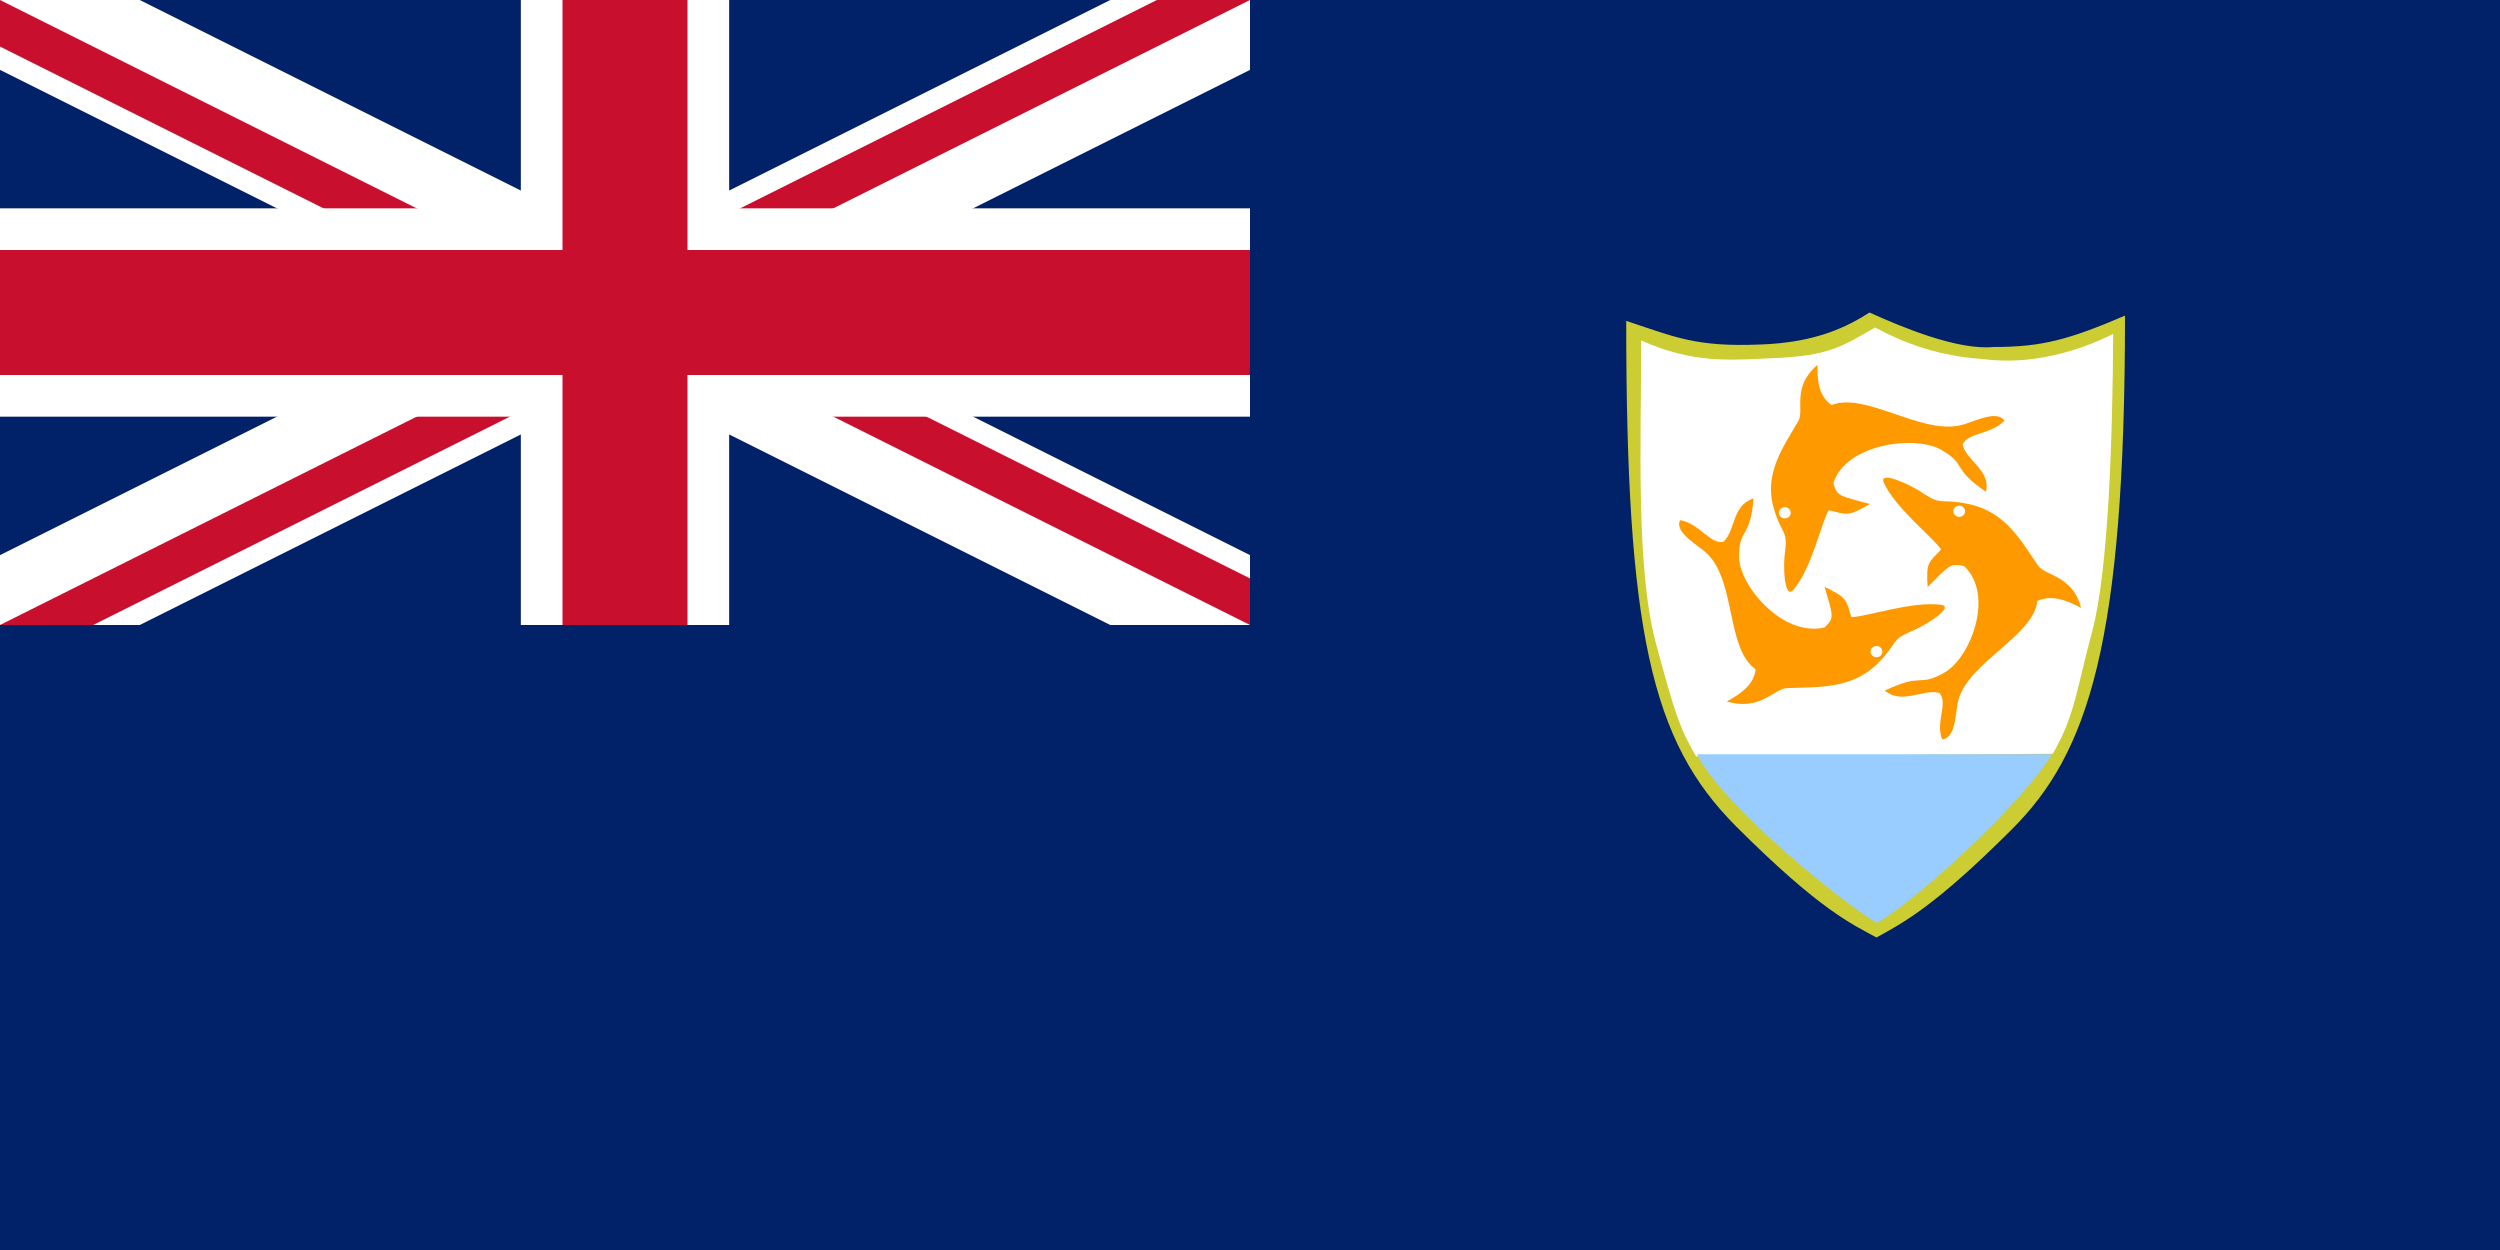
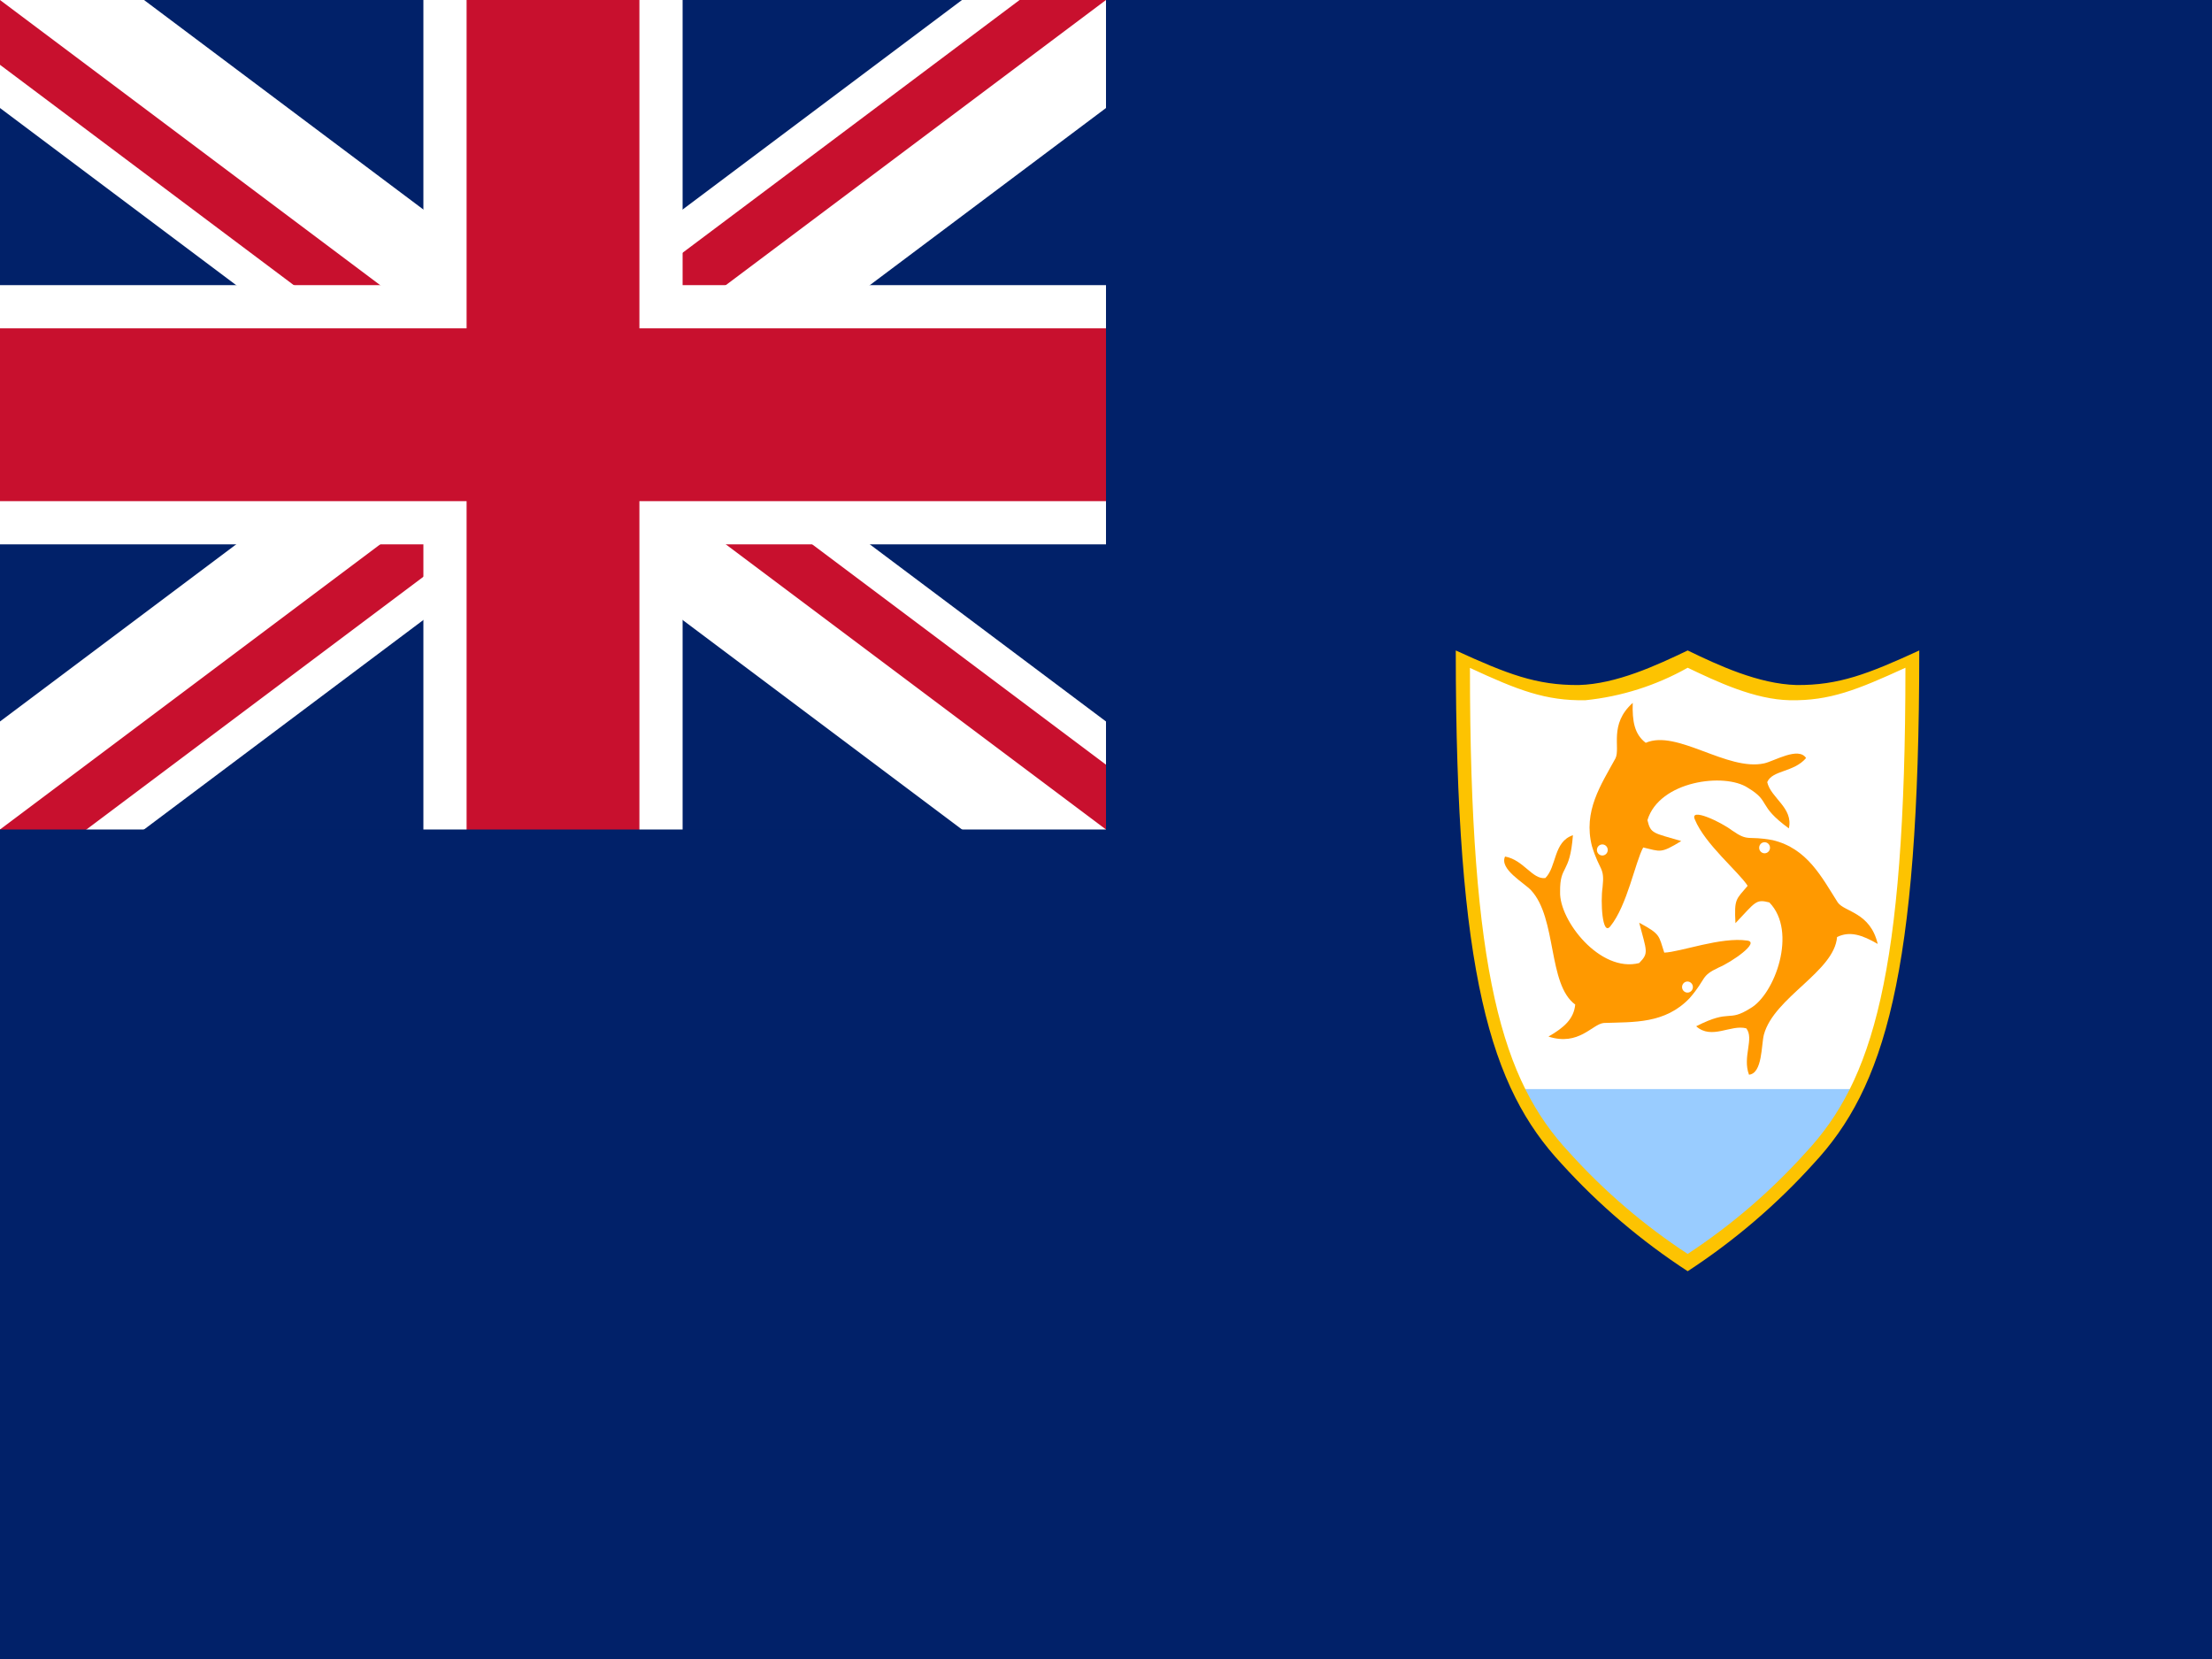
- <svg xmlns="http://www.w3.org/2000/svg" viewBox="0 0 1200 600">
-   <clipPath id="a">
-     <path d="M0 0v150h700v150H600zm600 0H300v350H0v-50z" />
+ <svg xmlns="http://www.w3.org/2000/svg" xmlns:xlink="http://www.w3.org/1999/xlink" id="flag-icons-ai" viewBox="0 0 640 480">
+   <defs>
+     <path id="ai-b" fill="#f90" d="M271 87c1.5 3.6 6.5 7.6 7.8 9.6-1.7 2-2 1.8-1.8 5.4 3-3.1 3-3.5 5-3 4.2 4.2.8 13.3-2.8 15.3-3.4 2.1-2.8 0-8 2.6 2.3 2 5.1-.3 7.4.3 1.2 1.5-.6 4.1.4 6.7 2-.2 1.8-4.3 2.2-5.8 1.5-5.4 10.4-9.1 10.8-14.1 1.9-.9 3.7-.3 6 1-1.1-4.6-4.9-4.6-5.9-6-2.4-3.7-4.5-7.8-9.6-9-3.8-.7-3.5.3-6-1.4-1.6-1.2-6.3-3.4-5.5-1.6" />
+   </defs>
+   <clipPath id="ai-a">
+     <path d="M0 0v120h373.3v120H320zm320 0H160v280H0v-40z" />
  </clipPath>
-   <path fill="#012169" d="M0 0h1200v600H0z" />
-   <path d="M0 0l600 300m0-300L0 300" stroke="#fff" stroke-width="60" />
-   <path d="M0 0l600 300m0-300L0 300" stroke="#c8102e" stroke-width="40" clip-path="url(#a)" />
-   <path d="M300 0v350M0 150h700" stroke="#fff" stroke-width="100" />
-   <path d="M300 0v350M0 150h700" stroke="#c8102e" stroke-width="60" />
-   <path d="M0 300h600V0h200v400H0z" fill="#012169" />
-   <path fill="#cc3" d="M780.583 154.039c0 148.827 11.873 201.675 52.606 242.479 40.734 40.804 56.166 47.231 67.524 53.483 13.101-7.212 28.197-15.134 65.115-52.052 36.513-36.515 54.173-89.15 54.173-246.452-26.56 11.37-39.786 15.117-63.012 15.05-17.202 1.686-43.74-9.337-59.609-16.547-10.37 6.602-25.415 14.476-52.451 15.36-31.225 1.31-41.12-3.735-64.345-11.322z" />
-   <path fill="#fff" d="M787.775 163.438c0 46.043-2.722 108.794 7.006 145.1 9.77 36.462 12.013 41.803 19.36 54.528l171.206-1.27c10.576-18.319 11.11-29.666 18.953-58.936 7.814-29.165 9.788-94.177 10.016-142.6-17.216 8.725-39.761 14.908-61.643 12.195-17.543-1.275-33.752-5.092-52.627-15.264-16.374 9.353-22.082 13.622-49.119 14.714-21.05.99-38.101 2.615-63.152-8.468z" />
-   <path fill="#9cf" d="M814.51 362.056c12.185 24.448 69.632 71.303 86.433 81.003 19.168-11.067 69.848-57.368 83.973-81.003H814.51z" />
-   <path fill="#f90" d="M904.221 231.606c5.414 12.14 22.77 25.545 27.541 32.114-6.073 6.57-7.287 5.854-6.49 18.06 10.56-10.535 10.75-11.633 17.542-10.035 14.88 14.155 2.663 44.557-9.634 51.166-12.294 7.051-10.062-.244-28.489 8.593 8.449 6.887 18.237-1.01 26.236 1.1 4.347 4.918-2.066 13.879 1.313 22.318 7.07-.65 6.22-14.256 7.866-19.19 5.164-18.076 36.214-30.683 37.793-47.263 6.546-2.93 13.09-.917 21.05 3.345-3.964-15.534-17.079-15.367-20.594-20.218-8.368-12.19-15.785-26.098-33.657-29.706-13.567-2.739-12.553.824-21.247-4.83-5.414-4.018-21.861-11.618-19.23-5.454z" />
-   <path fill="#f90" d="M860.839 283.106c8.73-10.234 13.053-31.127 16.917-38.218 8.93 2.05 8.833 3.408 19.78-2.965-14.703-3.981-15.81-3.628-17.501-10.1 6.177-19.155 40.078-23.06 51.953-15.781 12.282 7.068 4.474 8.596 21.278 20 2.44-10.34-9.457-14.901-11.236-22.63 2.53-5.961 13.836-4.741 20.084-11.532-3.905-5.656-16.127 1.416-21.471 2.334-19.177 4.091-45.373-16.193-61.488-9.778-5.776-4.15-6.965-10.606-6.732-19.307-12.554 10.598-6.272 21.575-9.129 26.805-7.397 12.748-16.83 25.497-11.827 42.248 3.798 12.716 6.629 10.197 5.447 20.166-1.198 6.441-.562 23.856 3.925 18.758z" />
-   <path fill="#f90" d="M931.763 290.302c-13.703-1.828-34.694 5.451-43.059 5.967-2.778-8.347-1.51-8.97-12.893-14.605 4.032 14.055 4.922 14.776-.013 19.504-20.39 4.868-41.432-20.773-41.04-34.226-.009-13.678 5.401-8.097 6.946-27.707-10.543 3.357-8.485 15.424-14.502 20.874-6.66 1.02-11.413-8.837-20.74-10.422-3.058 6.111 9.613 12.426 13.201 16.311 13.592 13.53 8.935 45.397 23.029 55.227-.738 6.86-5.918 11.17-13.85 15.48 16.009 4.76 22.613-6.043 28.785-6.417 15.27-.56 31.594.542 44.043-12.205 9.45-9.676 5.724-10.682 15.285-14.875 6.401-2.355 21.705-11.882 14.808-12.906z" />
-   <circle fill="#fff" cx="266.239" cy="122.104" r=".806" transform="matrix(3.50845 0 0 3.34488 6.33 -163.011)" />
-   <circle fill="#fff" cx="266.239" cy="122.104" r=".806" transform="matrix(-1.639 -2.95744 3.10207 -1.56258 914.323 1224.328)" />
-   <circle fill="#fff" cx="266.239" cy="122.104" r=".806" transform="matrix(-1.80698 2.86712 -3.00733 -1.72273 1749.003 -240.213)" />
+   <path fill="#012169" d="M0 0h640v480H0z" />
+   <path stroke="#fff" stroke-width="50" d="m0 0 320 240m0-240L0 240" />
+   <path stroke="#c8102e" stroke-width="30" d="m0 0 320 240m0-240L0 240" clip-path="url(#ai-a)" />
+   <path stroke="#fff" stroke-width="75" d="M160 0v280M0 120h373.3" />
+   <path stroke="#c8102e" stroke-width="50" d="M160 0v280M0 120h373.3" />
+   <path fill="#012169" d="M0 240h320V0h106.7v320H0z" />
+   <path fill="#fff" d="M424 191.8c0 90.4 9.7 121.5 29.3 142.5a179 179 0 0 0 35 30 180 180 0 0 0 35-30c19.5-21 29.3-52.1 29.3-142.5-14.2 6.5-22.3 9.7-34 9.5a78 78 0 0 1-30.3-9.5 78 78 0 0 1-30.3 9.5c-11.7.2-19.8-3-34-9.5" />
+   <g transform="matrix(1.96 0 0 2.002 -40.8 62.9)">
+     <use xlink:href="#ai-b" />
+     <circle cx="281.3" cy="91.1" r=".8" fill="#fff" fill-rule="evenodd" />
+   </g>
+   <g transform="matrix(-.916 -1.77 1.733 -.935 563.4 829)">
+     <use xlink:href="#ai-b" />
+     <circle cx="281.3" cy="91.1" r=".8" fill="#fff" fill-rule="evenodd" />
+   </g>
+   <g transform="matrix(-1.01 1.716 -1.68 -1.031 925.4 -103.2)">
+     <use xlink:href="#ai-b" />
+     <circle cx="281.3" cy="91.1" r=".8" fill="#fff" fill-rule="evenodd" />
+   </g>
+   <path fill="#9cf" d="M440 315.1a78 78 0 0 0 13.3 19.2 179 179 0 0 0 35 30 180 180 0 0 0 35-30 78 78 0 0 0 13.2-19.2z" />
+   <path fill="#fdc301" d="M421.2 188.2c0 94.2 10.2 126.6 30.6 148.5a187 187 0 0 0 36.5 31.1 186 186 0 0 0 36.4-31.1c20.4-21.9 30.6-54.3 30.6-148.5-14.8 6.8-23.3 10.1-35.5 10-11-.3-22.6-5.7-31.5-10-9 4.3-20.6 9.7-31.5 10-12.3.1-20.7-3.2-35.6-10m4 5c14 6.5 22 9.6 33.5 9.4a76 76 0 0 0 29.6-9.4c8.4 4 19.3 9.2 29.6 9.4 11.5.2 19.4-3 33.4-9.4 0 89-9.6 119.6-28.8 140.2a176 176 0 0 1-34.2 29.4 176 176 0 0 1-34.3-29.4c-19.2-20.6-28.7-51.3-28.7-140.2z" />
</svg>
